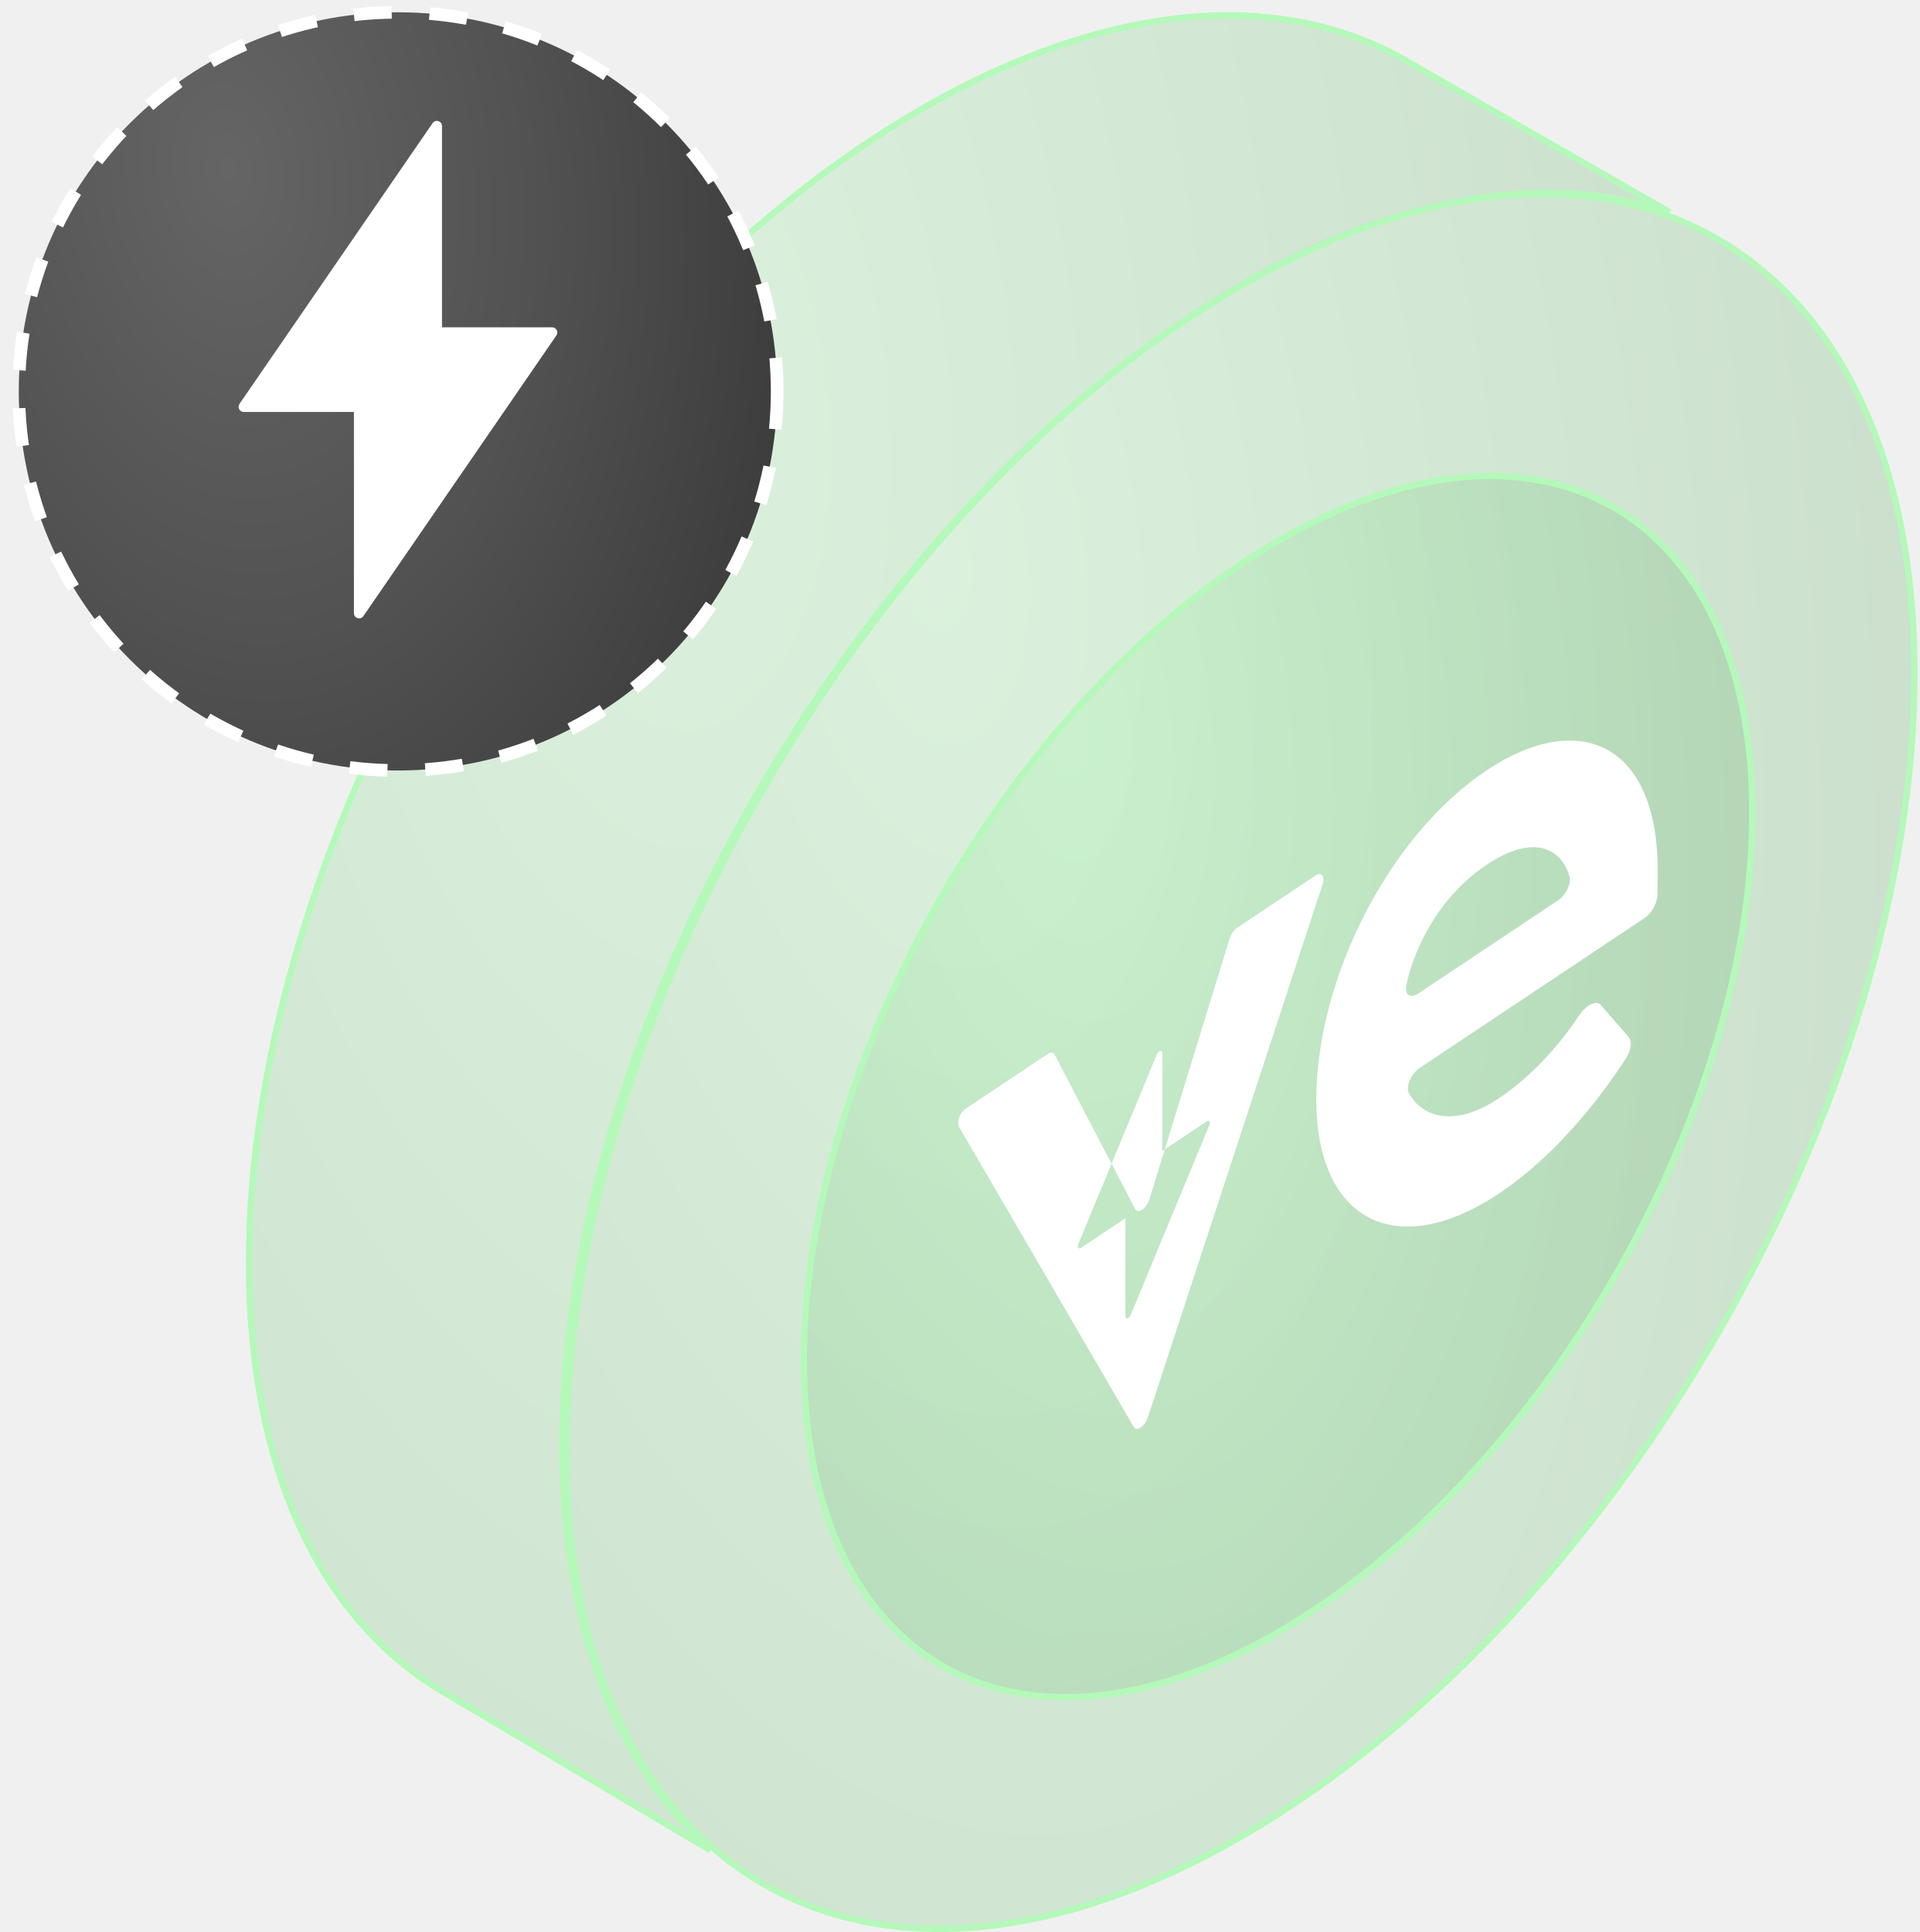
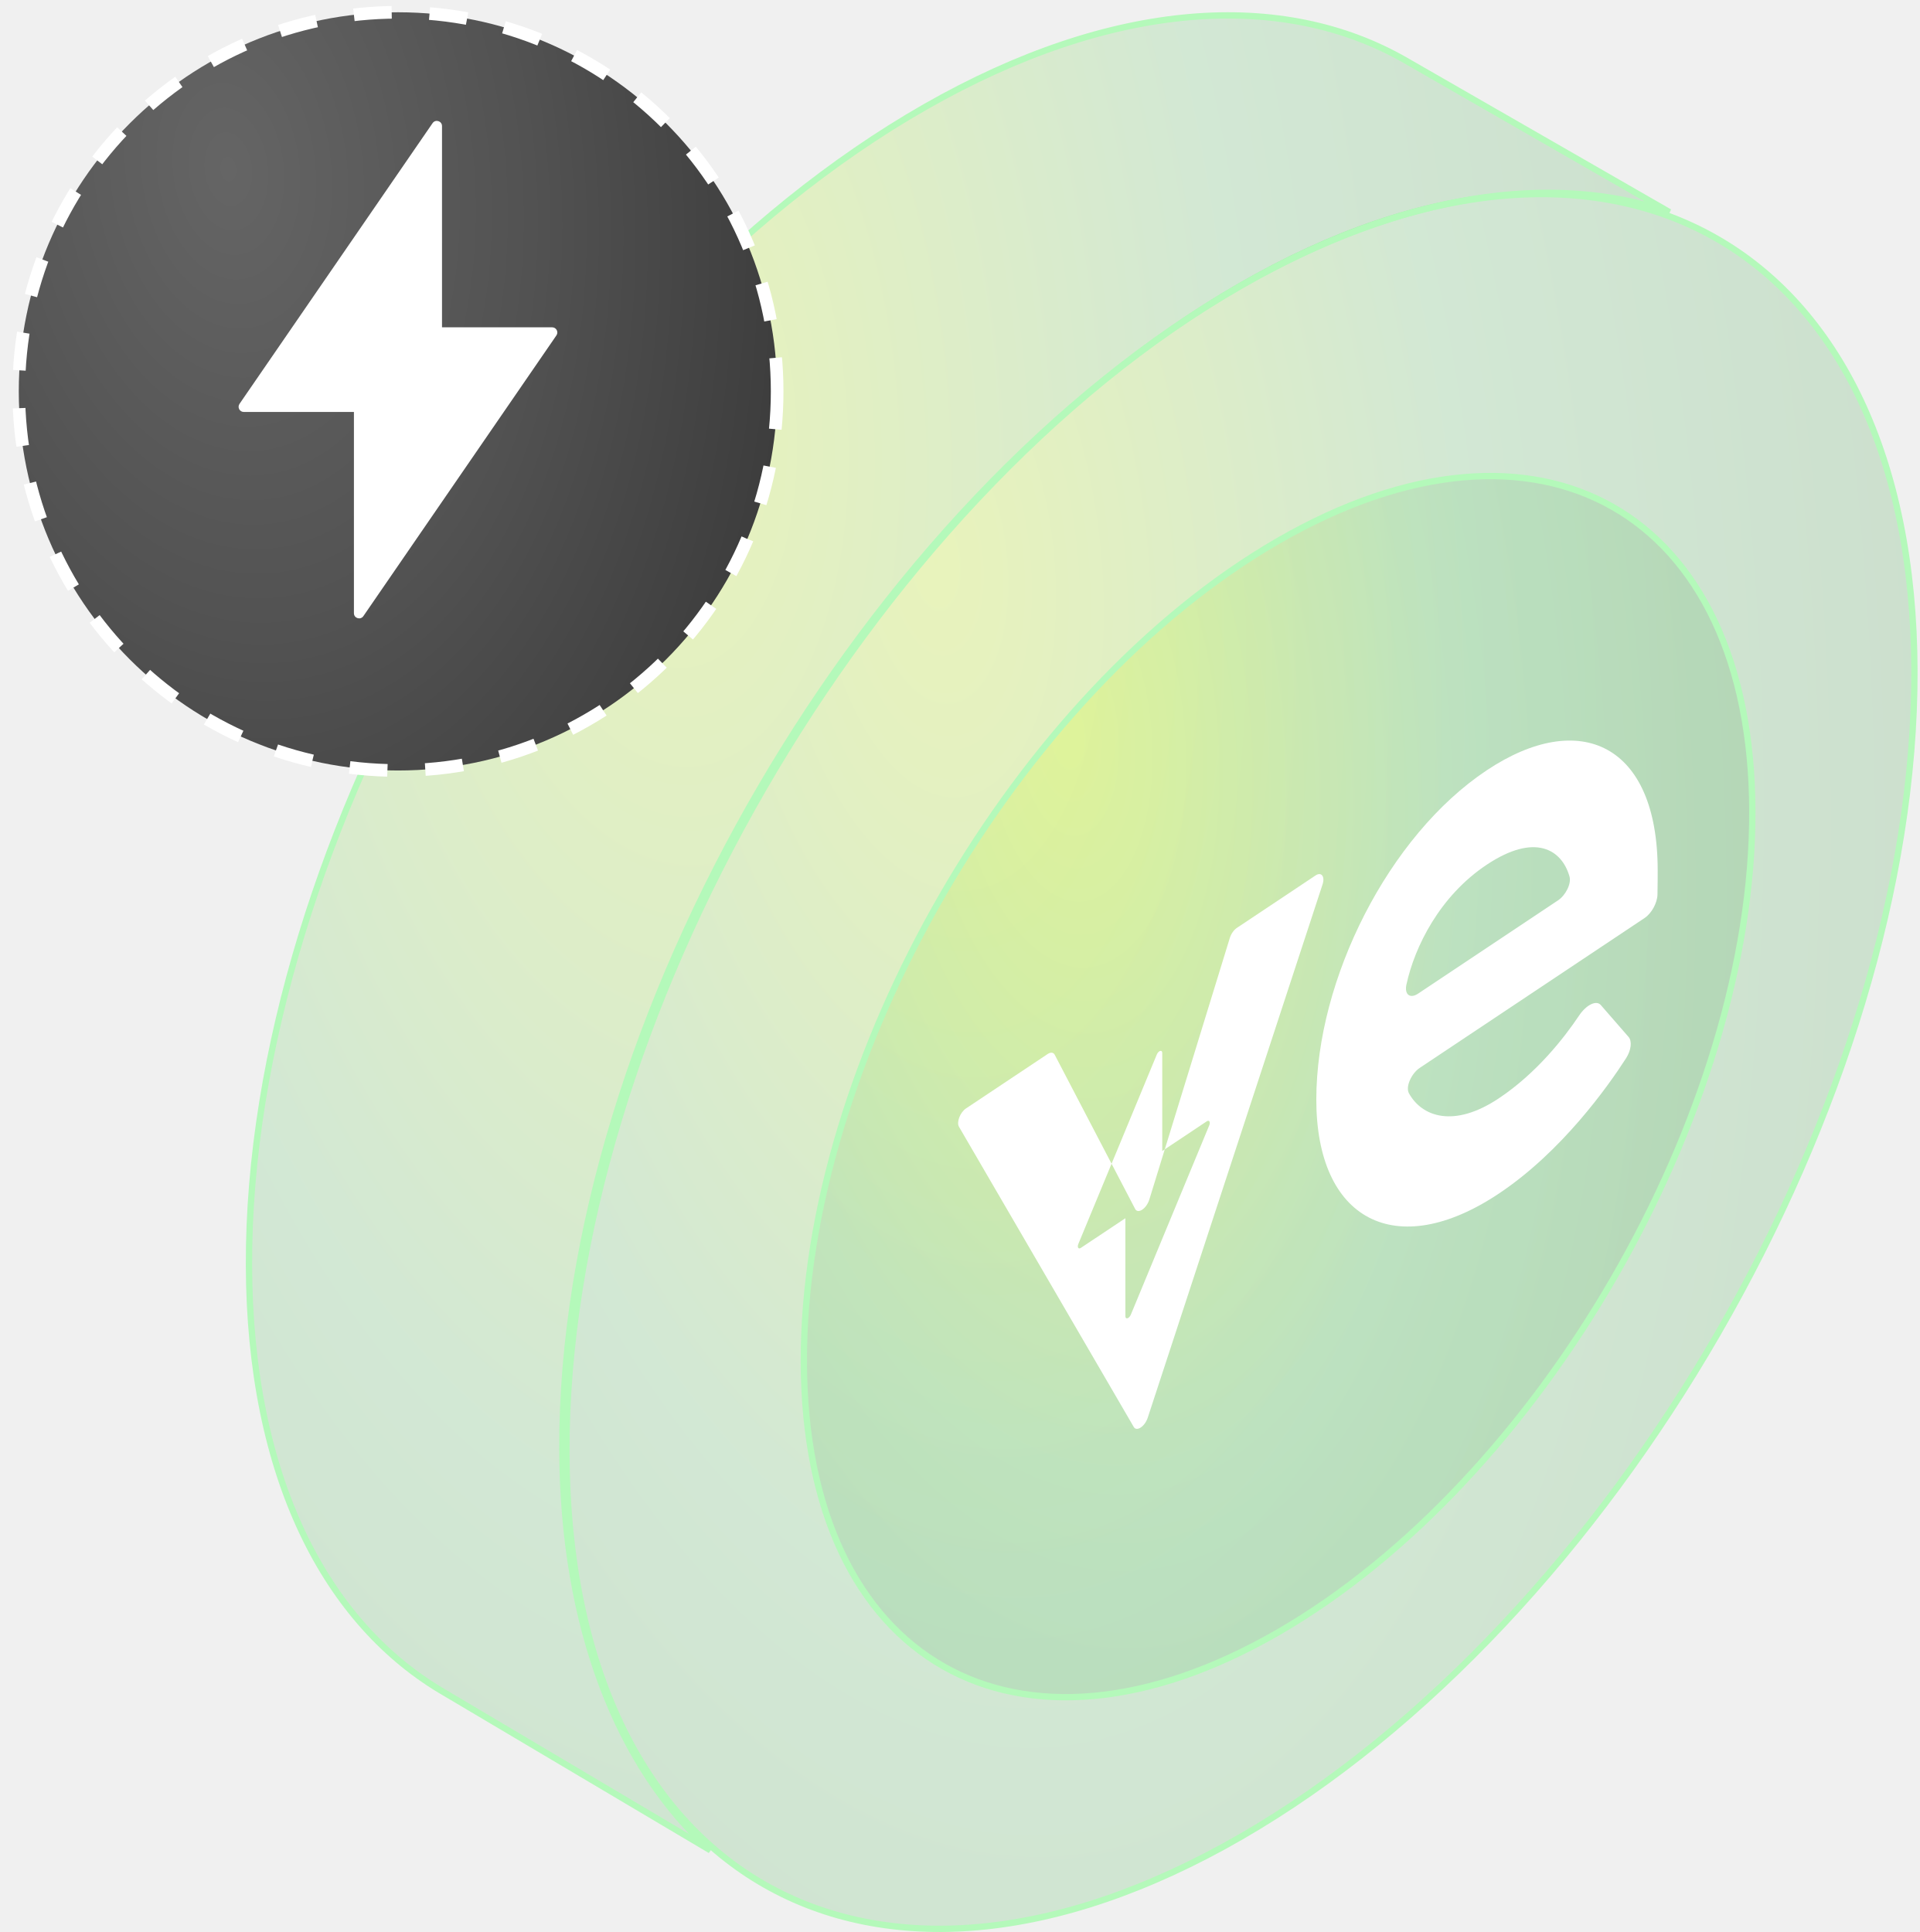
<svg xmlns="http://www.w3.org/2000/svg" width="152" height="153" viewBox="0 0 152 153" fill="none">
  <path d="M98.168 22.666L98.168 22.666C112.901 14.159 126.225 13.365 135.862 18.858C145.497 24.35 151.533 36.178 151.579 53.109C151.629 70.038 145.676 88.868 136.015 105.601C126.354 122.334 112.998 136.945 98.266 145.451C83.529 153.958 70.204 154.755 60.568 149.264C50.932 143.775 44.897 131.949 44.846 115.018C44.801 98.084 50.754 79.252 60.415 62.518C70.076 45.784 83.432 31.172 98.168 22.666Z" fill="url(#paint0_radial_23854_3)" fill-opacity="0.27" stroke="#B4F9BA" stroke-width="0.5" />
  <path d="M101.201 42.833L101.076 42.617L101.201 42.833C111.575 36.844 120.939 36.294 127.702 40.149C134.464 44.003 138.713 52.312 138.745 64.232C138.781 76.151 134.589 89.413 127.783 101.202C120.976 112.99 111.568 123.281 101.196 129.27C90.82 135.259 81.455 135.811 74.692 131.958C67.93 128.105 63.681 119.798 63.646 107.878C63.613 95.956 67.805 82.692 74.611 70.903C81.418 59.113 90.825 48.823 101.201 42.833Z" fill="url(#paint1_radial_23854_3)" fill-opacity="0.27" stroke="#B4F9BA" stroke-width="0.5" />
  <path d="M35.314 134.116L35.311 134.114C25.744 128.615 19.762 116.91 19.713 100.201C19.665 83.384 25.641 64.679 35.342 48.057C45.043 31.436 58.455 16.92 73.251 8.469L73.127 8.252L73.251 8.469C88.143 -0.036 101.601 -0.783 111.294 4.789L132.187 16.8C122.857 13.631 111.067 15.305 98.316 22.587C83.426 31.091 69.957 45.678 60.224 62.356C50.49 79.034 44.477 97.826 44.526 114.754C44.567 128.92 49.007 140.023 56.248 146.53L35.314 134.116Z" fill="url(#paint2_radial_23854_3)" fill-opacity="0.27" stroke="#B4F9BA" stroke-width="0.5" />
  <path d="M117.708 61.007C109.945 66.183 104.222 77.543 104.222 87.078C104.222 96.613 110.512 99.965 118.672 94.525C123.644 91.211 127.296 86.061 128.748 83.805C129.159 83.168 129.23 82.445 128.949 82.122L126.748 79.592C126.383 79.173 125.584 79.596 125.039 80.409C123.865 82.164 121.688 84.969 118.672 86.98C115.111 89.355 112.584 88.438 111.558 86.584C111.27 86.064 111.755 85.006 112.414 84.567L130.214 72.7C130.764 72.334 131.219 71.514 131.234 70.843C131.251 70.039 131.251 69.34 131.251 68.922C131.251 58.907 125.075 56.096 117.708 61.007ZM112.273 78.693C111.663 79.1 111.18 78.785 111.359 77.964C112.012 74.957 114.001 70.956 117.708 68.484C121.528 65.938 123.656 67.266 124.269 69.411C124.433 69.985 123.956 70.904 123.364 71.299L112.273 78.693Z" fill="white" />
  <path fill-rule="evenodd" clip-rule="evenodd" d="M75.929 89.231C75.721 88.874 76.021 88.09 76.482 87.782L82.948 83.472C83.189 83.311 83.408 83.333 83.509 83.528L88.011 92.159L85.382 98.509C85.273 98.77 85.386 98.953 85.577 98.825L89.104 96.474V104.236C89.104 104.517 89.405 104.428 89.537 104.11L95.747 89.116C95.855 88.855 95.742 88.672 95.551 88.799L92.225 91.017L97.372 74.286C97.473 73.956 97.692 73.642 97.934 73.481L104.162 69.329C104.624 69.021 104.923 69.406 104.716 70.04L90.876 112.268C90.647 112.967 89.998 113.4 89.769 113.006L75.929 89.231ZM92.225 91.017L92.024 91.151V83.388C92.024 83.108 91.723 83.196 91.591 83.515L88.011 92.159L89.879 95.74C90.101 96.166 90.78 95.713 91.002 94.99L92.225 91.017Z" fill="white" />
  <circle cx="31.51" cy="30.995" r="30.023" fill="url(#paint3_radial_23854_3)" stroke="white" stroke-dasharray="3 3" />
  <path fill-rule="evenodd" clip-rule="evenodd" d="M18.964 31.983L34.25 9.752C34.478 9.421 34.997 9.582 34.997 9.984L34.997 25.921L43.718 25.921C44.048 25.921 44.242 26.291 44.055 26.562L28.77 48.793C28.542 49.124 28.023 48.963 28.023 48.561L28.023 32.624L19.302 32.624C18.972 32.624 18.778 32.255 18.964 31.983Z" fill="white" />
  <defs>
    <radialGradient id="paint0_radial_23854_3" cx="0" cy="0" r="1" gradientUnits="userSpaceOnUse" gradientTransform="translate(74.6792 44.6708) rotate(84.6756) scale(207.267 104.522)">
-       <stop stop-color="#A3F5AA" />
+       <stop stop-color="#d5fc2e" />
      <stop offset="0.4" stop-color="#82D289" />
      <stop offset="0.835" stop-color="#66AB6C" />
      <stop offset="1" stop-color="#386A3C" />
    </radialGradient>
    <radialGradient id="paint1_radial_23854_3" cx="0" cy="0" r="1" gradientUnits="userSpaceOnUse" gradientTransform="translate(84.6042 58.2832) rotate(84.6756) scale(146.124 73.6884)">
-       <stop stop-color="#A3F5AA" />
+       <stop stop-color="#d5fc2e" />
      <stop offset="0.4" stop-color="#82D289" />
      <stop offset="0.835" stop-color="#66AB6C" />
      <stop offset="1" stop-color="#386A3C" />
    </radialGradient>
    <radialGradient id="paint2_radial_23854_3" cx="0" cy="0" r="1" gradientUnits="userSpaceOnUse" gradientTransform="translate(52.3614 32.6708) rotate(84.5729) scale(222.387 114.285)">
-       <stop stop-color="#A3F5AA" />
+       <stop stop-color="#d5fc2e" />
      <stop offset="0.4" stop-color="#82D289" />
      <stop offset="0.835" stop-color="#66AB6C" />
      <stop offset="1" stop-color="#386A3C" />
    </radialGradient>
    <radialGradient id="paint3_radial_23854_3" cx="0" cy="0" r="1" gradientUnits="userSpaceOnUse" gradientTransform="translate(18.1133 13.5563) rotate(83.1667) scale(92.0224 59.3351)">
      <stop stop-color="#656565" />
      <stop offset="0.4" stop-color="#525252" />
      <stop offset="0.835" stop-color="#373737" />
      <stop offset="1" stop-color="#2F2F2F" />
    </radialGradient>
  </defs>
</svg>
